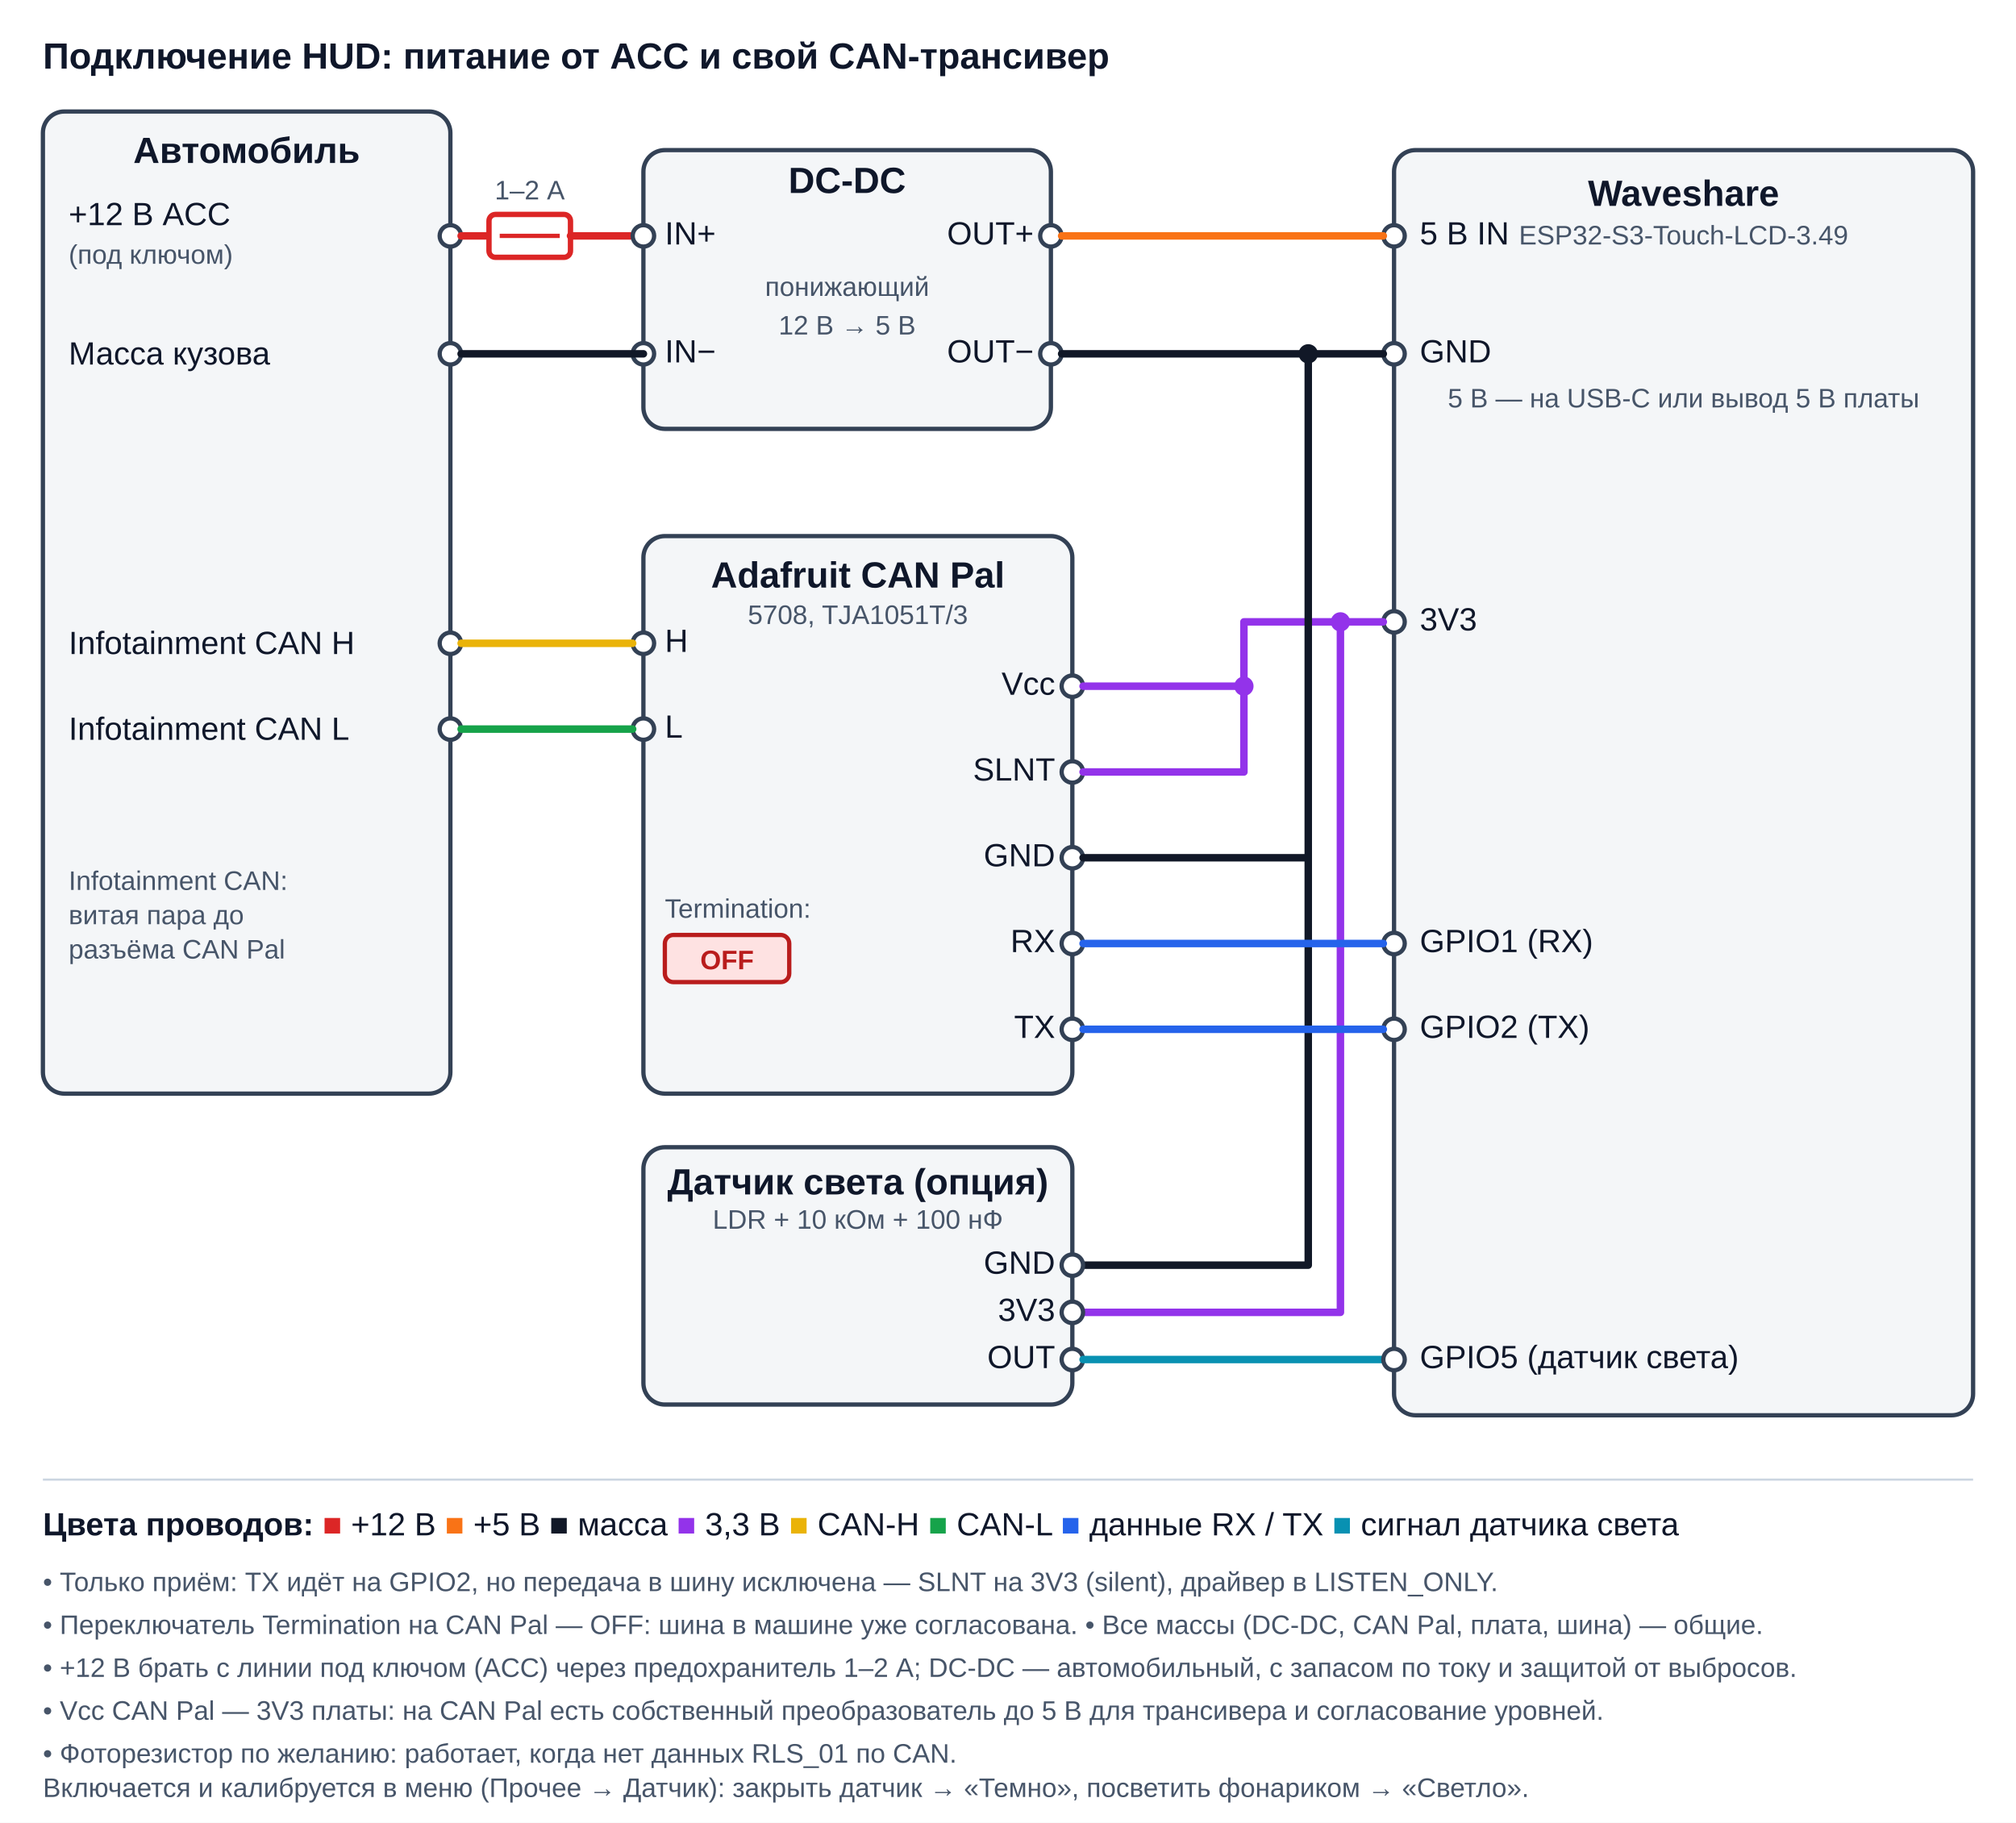
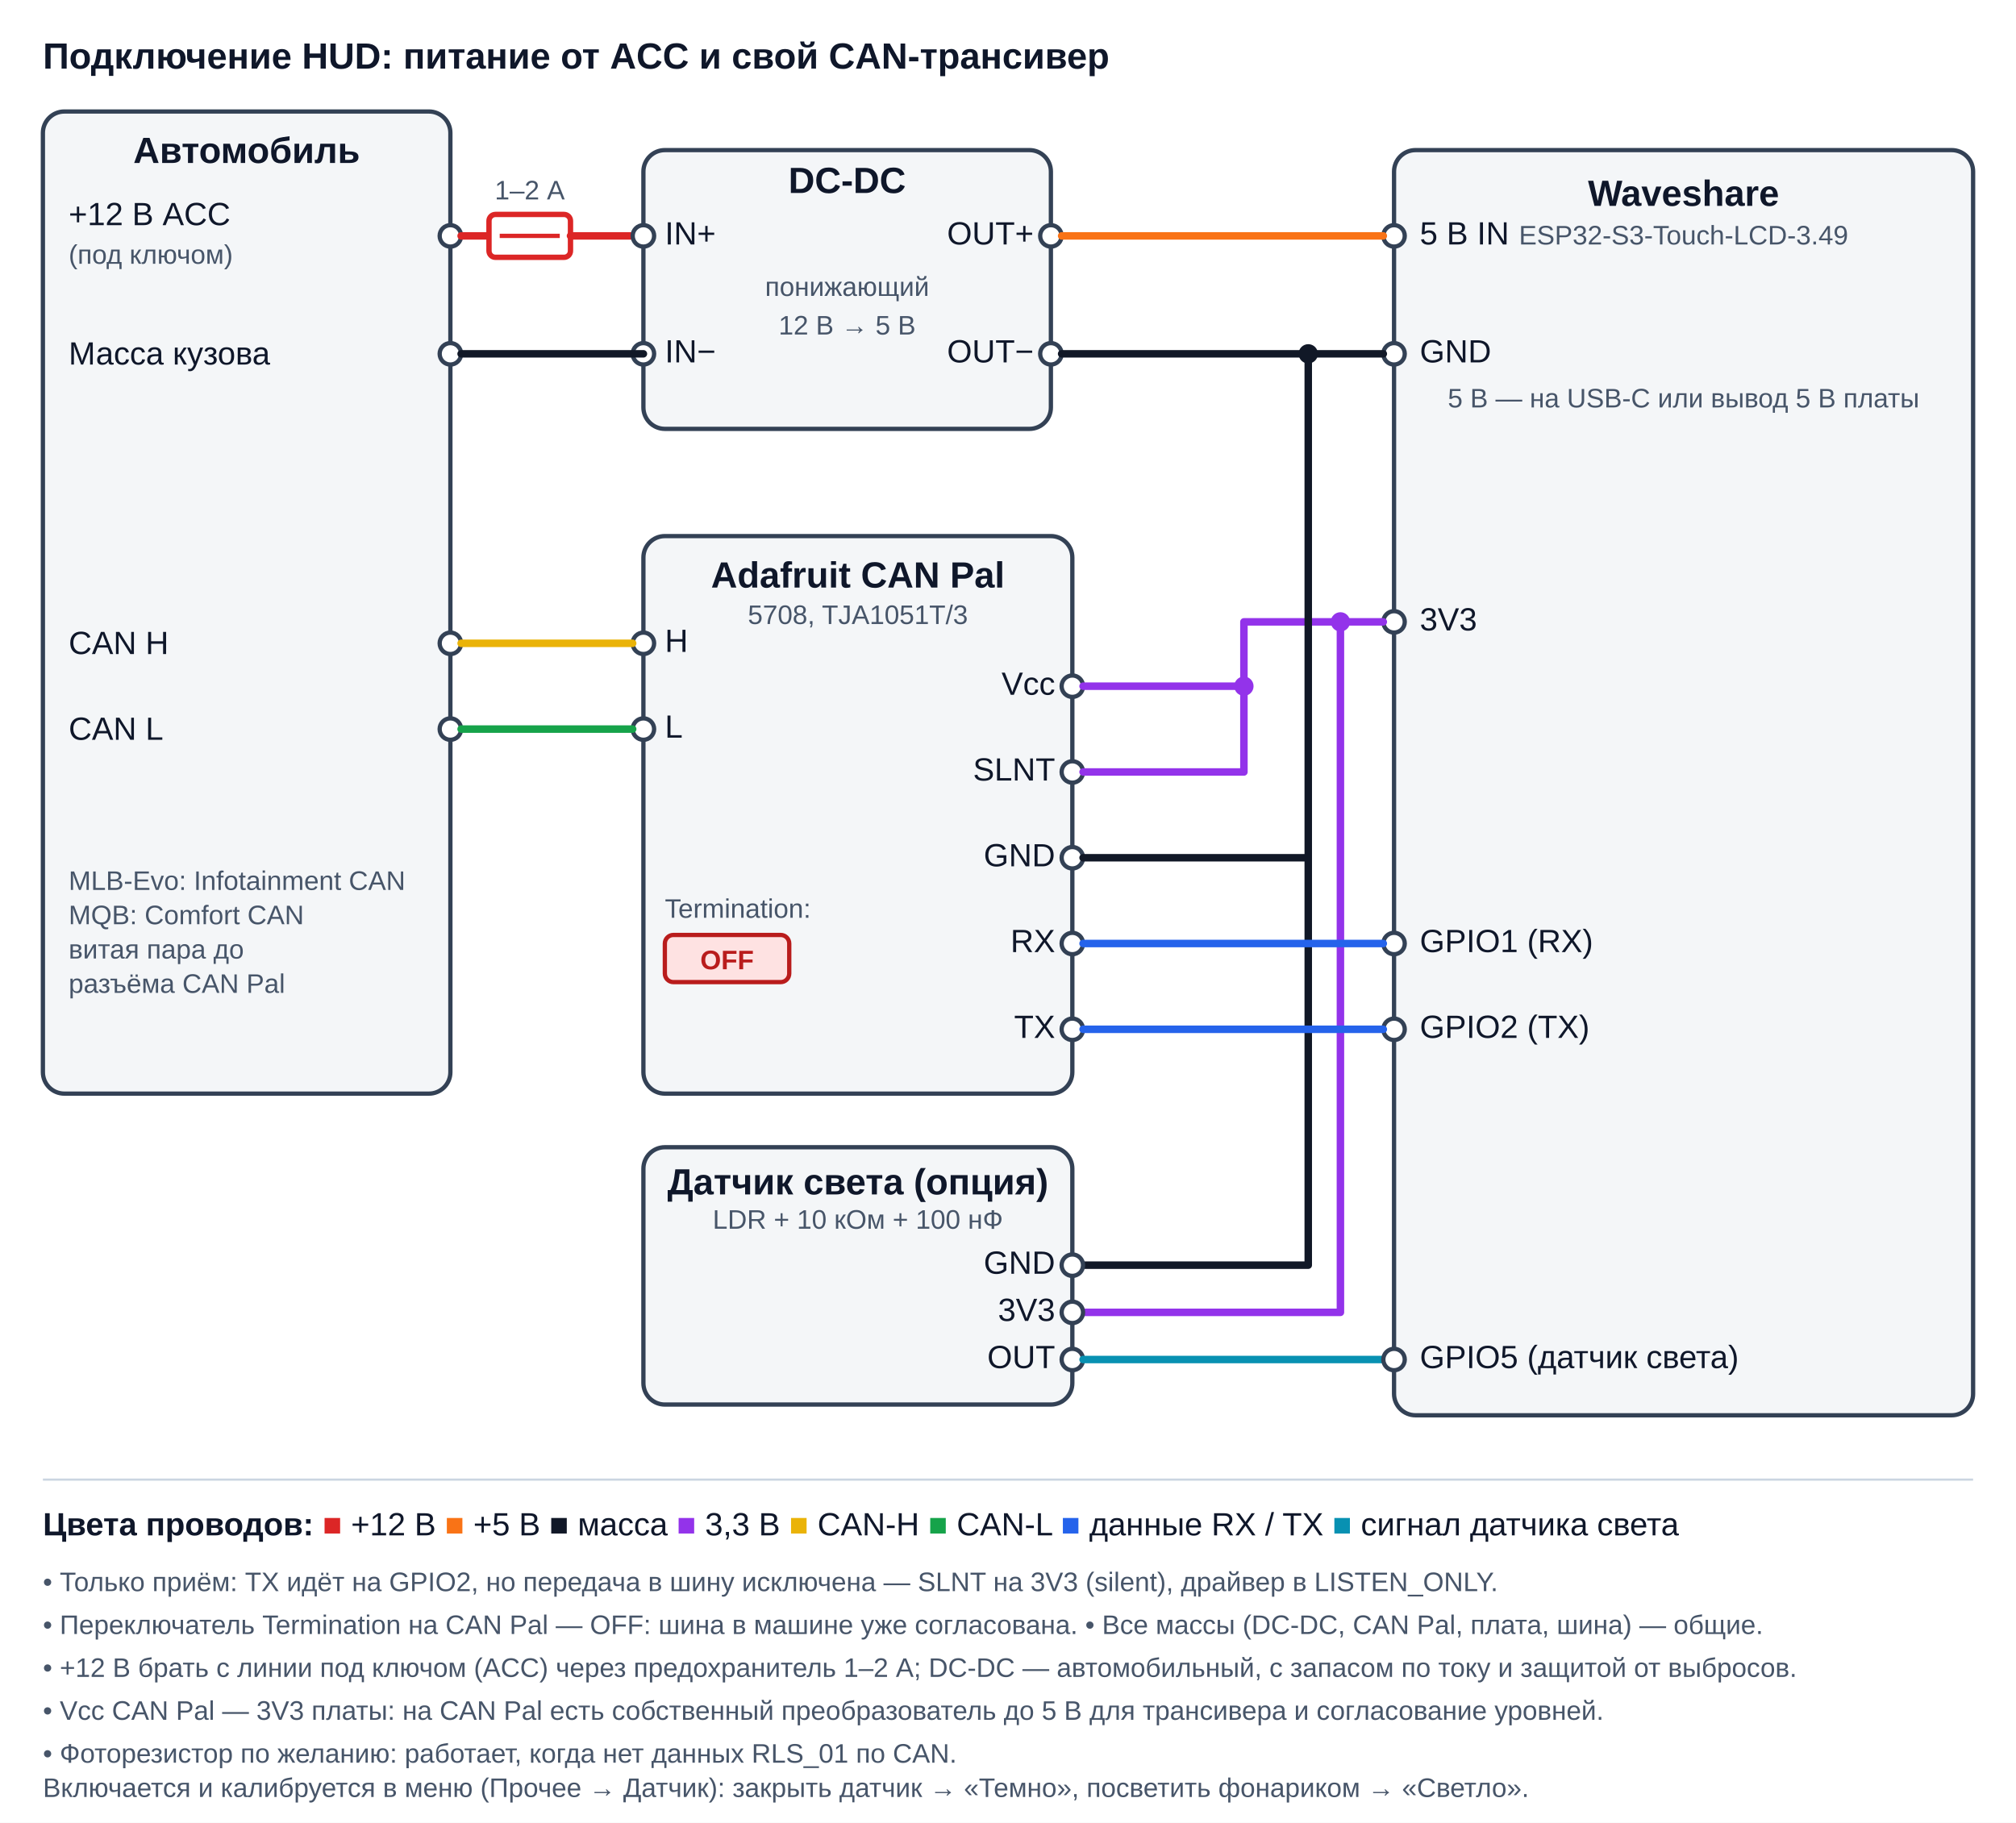
<svg xmlns="http://www.w3.org/2000/svg" viewBox="0 0 940 850" width="940" height="850" font-family="Arial, Helvetica, sans-serif">
  <rect width="940" height="850" fill="#ffffff" />
  <defs>
    <style>
      .box{fill:#f4f6f8;stroke:#334155;stroke-width:2;rx:10}
      .t{font-size:15px;fill:#0f172a}
      .h{font-size:17px;font-weight:bold;fill:#0f172a}
      .s{font-size:12.5px;fill:#475569}
      .w{fill:none;stroke-width:3.5;stroke-linecap:round;stroke-linejoin:round}
      .pin{fill:#ffffff;stroke:#334155;stroke-width:2}
      .nc{font-size:12.5px;fill:#b91c1c;font-weight:bold}
    </style>
  </defs>
  <text x="20" y="32" class="h" font-size="20">Подключение HUD: питание от ACC и свой CAN-трансивер</text>
  <rect x="20" y="52" width="190" height="458" rx="10" class="box" />
  <text x="115" y="76" class="h" text-anchor="middle">Автомобиль</text>
  <text x="32" y="105" class="t">+12 В ACC</text>
  <text x="32" y="123" class="s">(под ключом)</text>
  <text x="32" y="165" class="t" dy="5">Масса кузова</text>
-   <text x="32" y="300" class="t" dy="5">Infotainment CAN H</text>
-   <text x="32" y="340" class="t" dy="5">Infotainment CAN L</text>
-   <text x="32" y="415" class="s">Infotainment CAN:</text>
-   <text x="32" y="431" class="s">витая пара до</text>
-   <text x="32" y="447" class="s">разъёма CAN Pal</text>
+   <text x="32" y="300" class="t" dy="5">CAN H</text>
+   <text x="32" y="340" class="t" dy="5">CAN L</text>
+   <text x="32" y="415" class="s">MLB-Evo: Infotainment CAN</text>
+   <text x="32" y="431" class="s">MQB: Comfort CAN</text>
+   <text x="32" y="447" class="s">витая пара до</text>
+   <text x="32" y="463" class="s">разъёма CAN Pal</text>
  <circle cx="210" cy="110" r="5" class="pin" />
  <circle cx="210" cy="165" r="5" class="pin" />
  <circle cx="210" cy="300" r="5" class="pin" />
  <circle cx="210" cy="340" r="5" class="pin" />
  <path class="w" stroke="#dc2626" d="M215 110 H228" />
  <rect x="228" y="100" width="38" height="20" rx="3" fill="#fff" stroke="#dc2626" stroke-width="2.5" />
  <path d="M233 110 H261" stroke="#dc2626" stroke-width="2" />
  <path class="w" stroke="#dc2626" d="M266 110 H300" />
  <text x="247" y="93" class="s" text-anchor="middle">1–2 А</text>
  <rect x="300" y="70" width="190" height="130" rx="10" class="box" />
  <text x="395" y="90" class="h" text-anchor="middle">DC-DC</text>
  <text x="395" y="138" class="s" text-anchor="middle">понижающий</text>
  <text x="395" y="156" class="s" text-anchor="middle">12 В → 5 В</text>
  <text x="310" y="110" class="t" dy="4">IN+</text>
  <text x="310" y="165" class="t" dy="4">IN−</text>
  <text x="482" y="110" class="t" dy="4" text-anchor="end">OUT+</text>
  <text x="482" y="165" class="t" dy="4" text-anchor="end">OUT−</text>
  <circle cx="300" cy="110" r="5" class="pin" />
  <circle cx="300" cy="165" r="5" class="pin" />
  <circle cx="490" cy="110" r="5" class="pin" />
  <circle cx="490" cy="165" r="5" class="pin" />
  <path class="w" stroke="#111827" d="M215 165 H300" />
  <rect x="650" y="70" width="270" height="590" rx="10" class="box" />
  <text x="785" y="96" class="h" text-anchor="middle">Waveshare</text>
  <text x="785" y="114" class="s" text-anchor="middle">ESP32-S3-Touch-LCD-3.49</text>
  <text x="662" y="110" class="t" dy="4">5 В IN</text>
  <text x="662" y="165" class="t" dy="4">GND</text>
  <text x="662" y="290" class="t" dy="4">3V3</text>
  <text x="662" y="440" class="t" dy="4">GPIO1 (RX)</text>
  <text x="662" y="480" class="t" dy="4">GPIO2 (TX)</text>
  <text x="785" y="190" class="s" text-anchor="middle">5 В — на USB-C или вывод 5 В платы</text>
  <circle cx="650" cy="110" r="5" class="pin" />
  <circle cx="650" cy="165" r="5" class="pin" />
  <circle cx="650" cy="290" r="5" class="pin" />
  <circle cx="650" cy="440" r="5" class="pin" />
  <circle cx="650" cy="480" r="5" class="pin" />
  <path class="w" stroke="#f97316" d="M495 110 H645" />
  <path class="w" stroke="#111827" d="M495 165 H645" />
  <rect x="300" y="250" width="200" height="260" rx="10" class="box" />
  <text x="400" y="274" class="h" text-anchor="middle">Adafruit CAN Pal</text>
  <text x="400" y="291" class="s" text-anchor="middle">5708, TJA1051T/3</text>
  <text x="310" y="300" class="t" dy="4">H</text>
  <text x="310" y="340" class="t" dy="4">L</text>
  <text x="492" y="320" class="t" dy="4" text-anchor="end">Vcc</text>
  <text x="492" y="360" class="t" dy="4" text-anchor="end">SLNT</text>
  <text x="492" y="400" class="t" dy="4" text-anchor="end">GND</text>
  <text x="492" y="440" class="t" dy="4" text-anchor="end">RX</text>
  <text x="492" y="480" class="t" dy="4" text-anchor="end">TX</text>
  <text x="310" y="428" class="s">Termination:</text>
  <rect x="310" y="436" width="58" height="22" rx="4" fill="#fee2e2" stroke="#b91c1c" stroke-width="2" />
  <text x="339" y="452" class="nc" text-anchor="middle">OFF</text>
  <circle cx="300" cy="300" r="5" class="pin" />
  <circle cx="300" cy="340" r="5" class="pin" />
  <circle cx="500" cy="320" r="5" class="pin" />
  <circle cx="500" cy="360" r="5" class="pin" />
  <circle cx="500" cy="400" r="5" class="pin" />
  <circle cx="500" cy="440" r="5" class="pin" />
  <circle cx="500" cy="480" r="5" class="pin" />
  <path class="w" stroke="#eab308" d="M215 300 H295" />
  <path class="w" stroke="#16a34a" d="M215 340 H295" />
  <path class="w" stroke="#9333ea" d="M505 320 H580 V290 H645" />
  <path class="w" stroke="#9333ea" d="M505 360 H580 V320" />
  <circle cx="580" cy="320" r="4.5" fill="#9333ea" />
  <path class="w" stroke="#9333ea" d="M625 290 V612 H505" />
  <circle cx="625" cy="290" r="4.5" fill="#9333ea" />
  <path class="w" stroke="#111827" d="M505 400 H610 V165 M610 400 V590 H505" />
  <circle cx="610" cy="165" r="4.5" fill="#111827" />
  <path class="w" stroke="#2563eb" d="M505 440 H645" />
  <path class="w" stroke="#2563eb" d="M505 480 H645" />
  <rect x="300" y="535" width="200" height="120" rx="10" class="box" />
  <text x="400" y="557" class="h" text-anchor="middle" font-size="15">Датчик света (опция)</text>
  <text x="400" y="573" class="s" text-anchor="middle">LDR + 10 кОм + 100 нФ</text>
  <text x="492" y="590" class="t" dy="4" text-anchor="end">GND</text>
  <text x="492" y="612" class="t" dy="4" text-anchor="end">3V3</text>
  <text x="492" y="634" class="t" dy="4" text-anchor="end">OUT</text>
  <circle cx="500" cy="590" r="5" class="pin" />
  <circle cx="500" cy="612" r="5" class="pin" />
  <circle cx="500" cy="634" r="5" class="pin" />
  <path class="w" stroke="#0891b2" d="M505 634 H645" />
  <text x="662" y="634" class="t" dy="4">GPIO5 (датчик света)</text>
  <circle cx="650" cy="634" r="5" class="pin" />
  <g transform="translate(0,150)">
    <line x1="20" y1="540" x2="920" y2="540" stroke="#cbd5e1" />
    <text x="20" y="566" class="t">
      <tspan font-weight="bold">Цвета проводов:</tspan>
      <tspan fill="#dc2626">■</tspan> +12 В   <tspan fill="#f97316">■</tspan> +5 В   <tspan fill="#111827">■</tspan> масса   <tspan fill="#9333ea">■</tspan> 3,3 В   <tspan fill="#eab308">■</tspan> CAN-H   <tspan fill="#16a34a">■</tspan> CAN-L   <tspan fill="#2563eb">■</tspan> данные RX / TX   <tspan fill="#0891b2">■</tspan> сигнал датчика света</text>
    <text x="20" y="592" class="s">• Только приём: TX идёт на GPIO2, но передача в шину исключена — SLNT на 3V3 (silent), драйвер в LISTEN_ONLY.</text>
    <text x="20" y="612" class="s">• Переключатель Termination на CAN Pal — OFF: шина в машине уже согласована.  • Все массы (DC-DC, CAN Pal, плата, шина) — общие.</text>
    <text x="20" y="632" class="s">• +12 В брать с линии под ключом (ACC) через предохранитель 1–2 А; DC-DC — автомобильный, с запасом по току и защитой от выбросов.</text>
    <text x="20" y="652" class="s">• Vcc CAN Pal — 3V3 платы: на CAN Pal есть собственный преобразователь до 5 В для трансивера и согласование уровней.</text>
    <text x="20" y="672" class="s">• Фоторезистор по желанию: работает, когда нет данных RLS_01 по CAN.</text>
    <text x="20" y="688" class="s">  Включается и калибруется в меню (Прочее → Датчик): закрыть датчик → «Темно», посветить фонариком → «Светло».</text>
  </g>
</svg>
